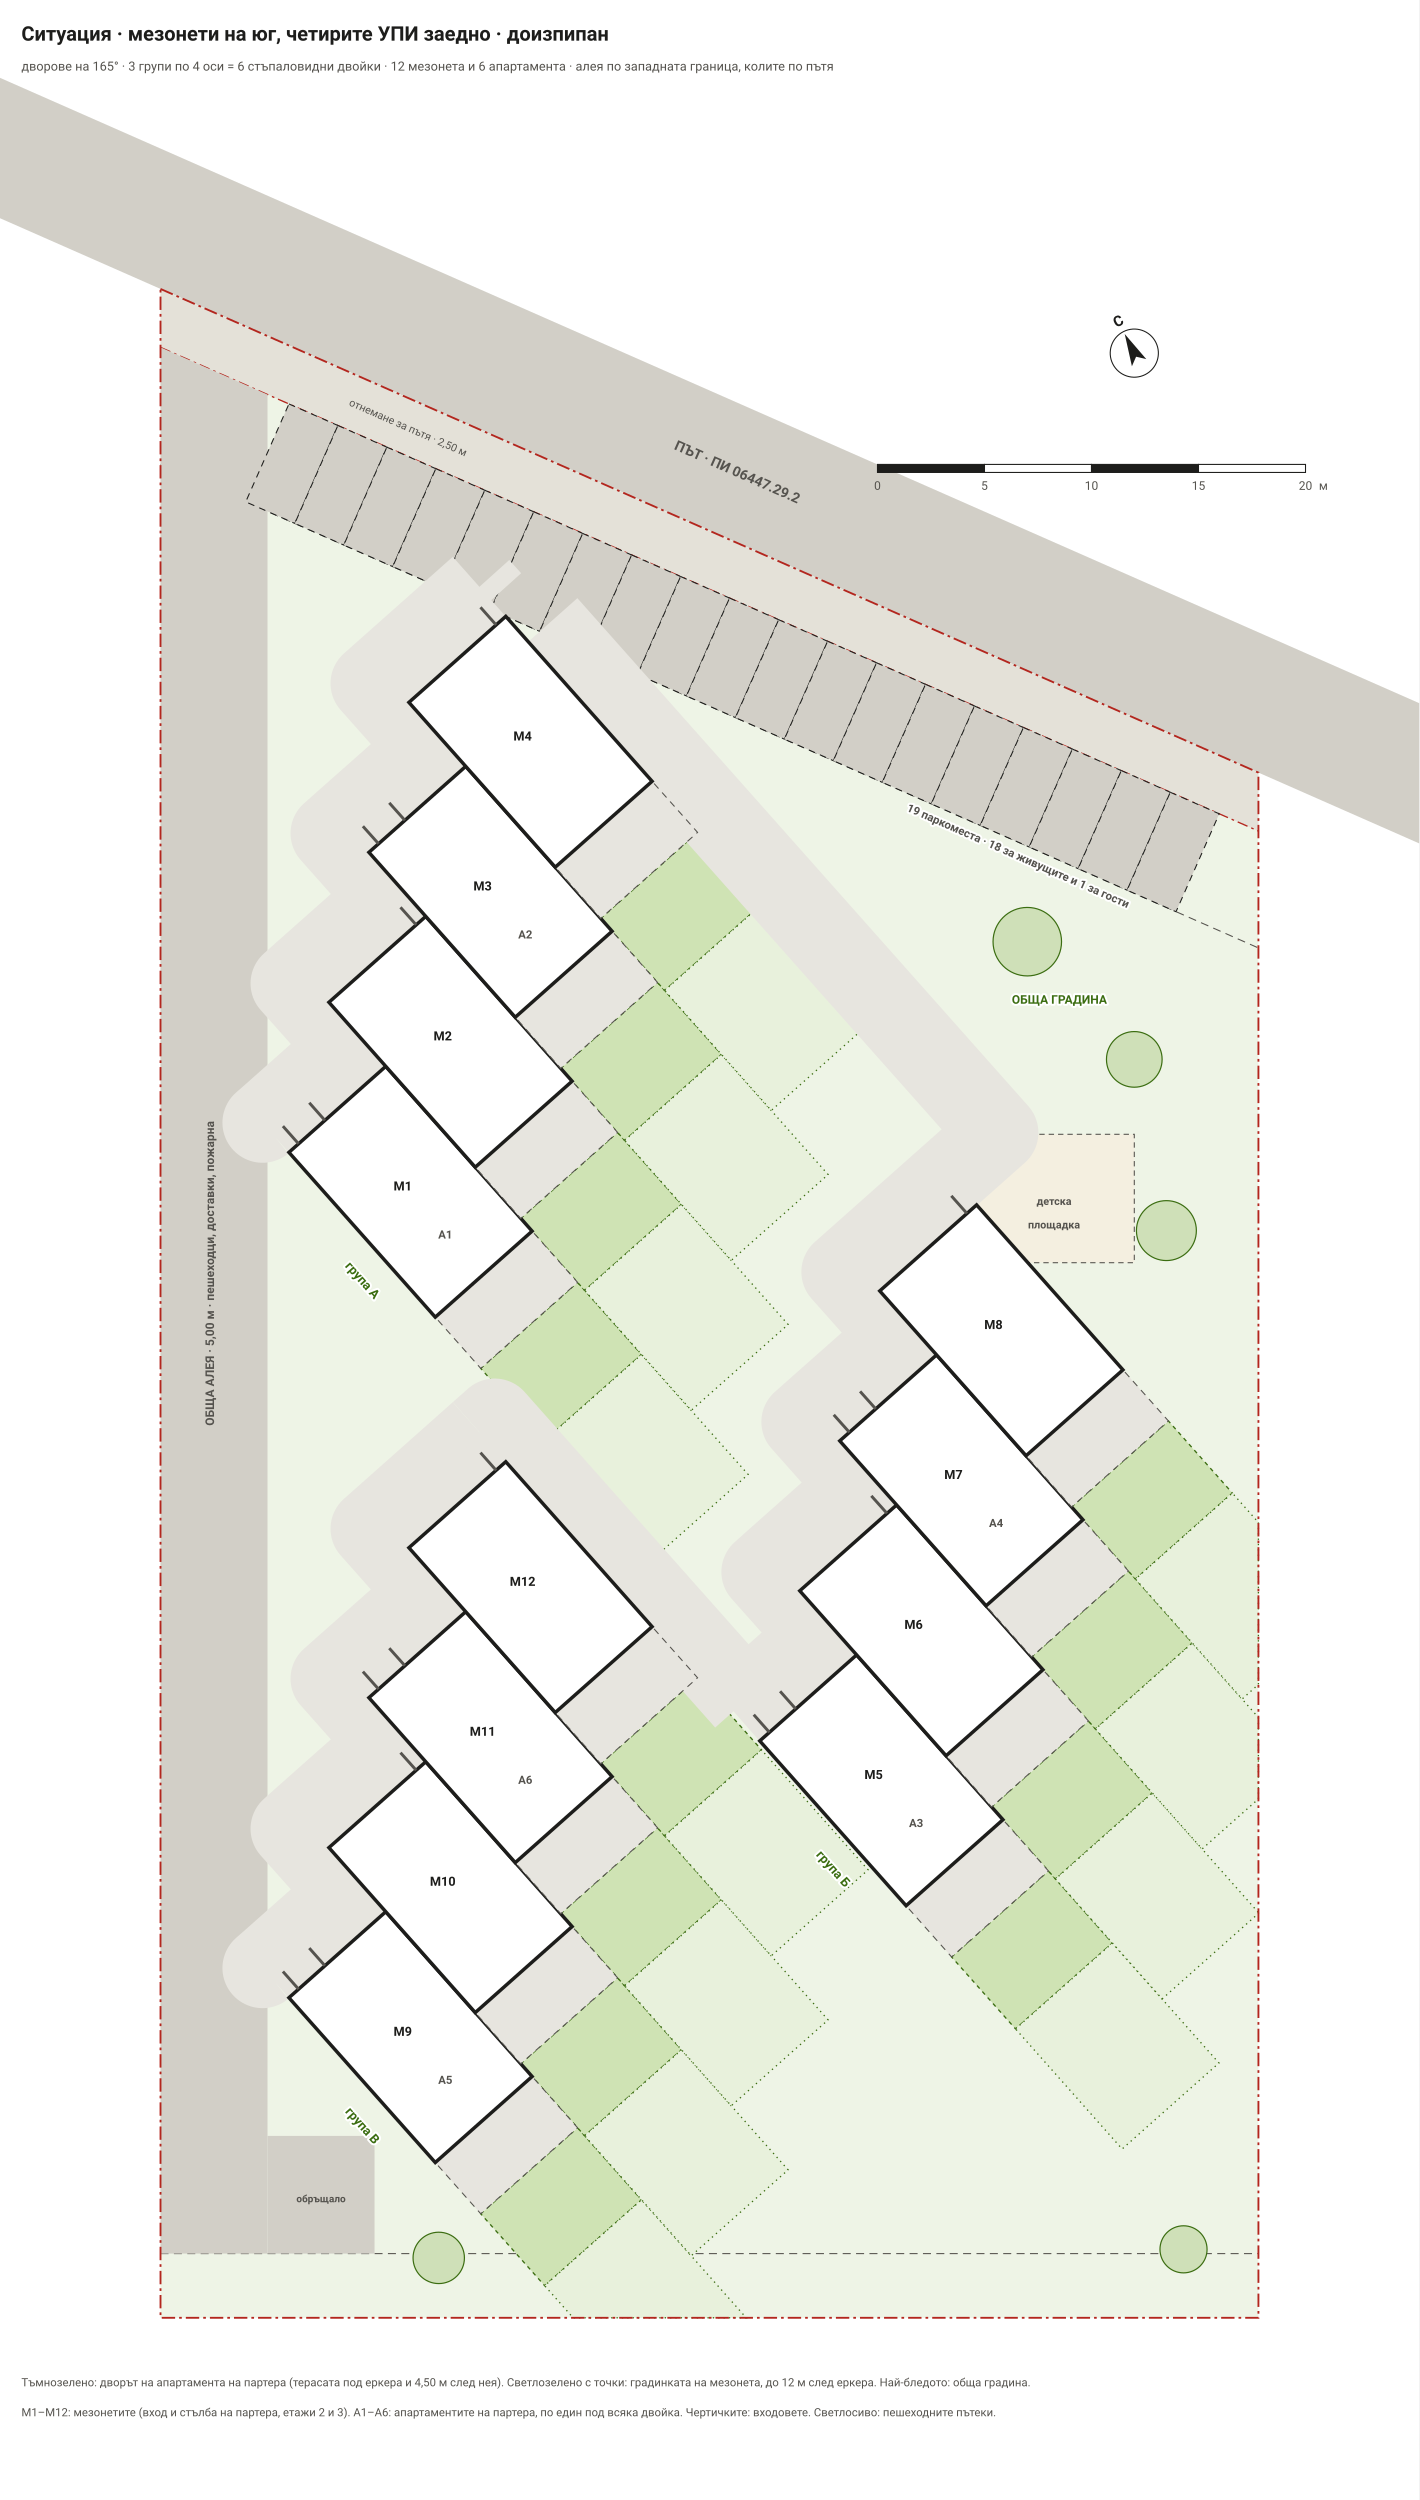
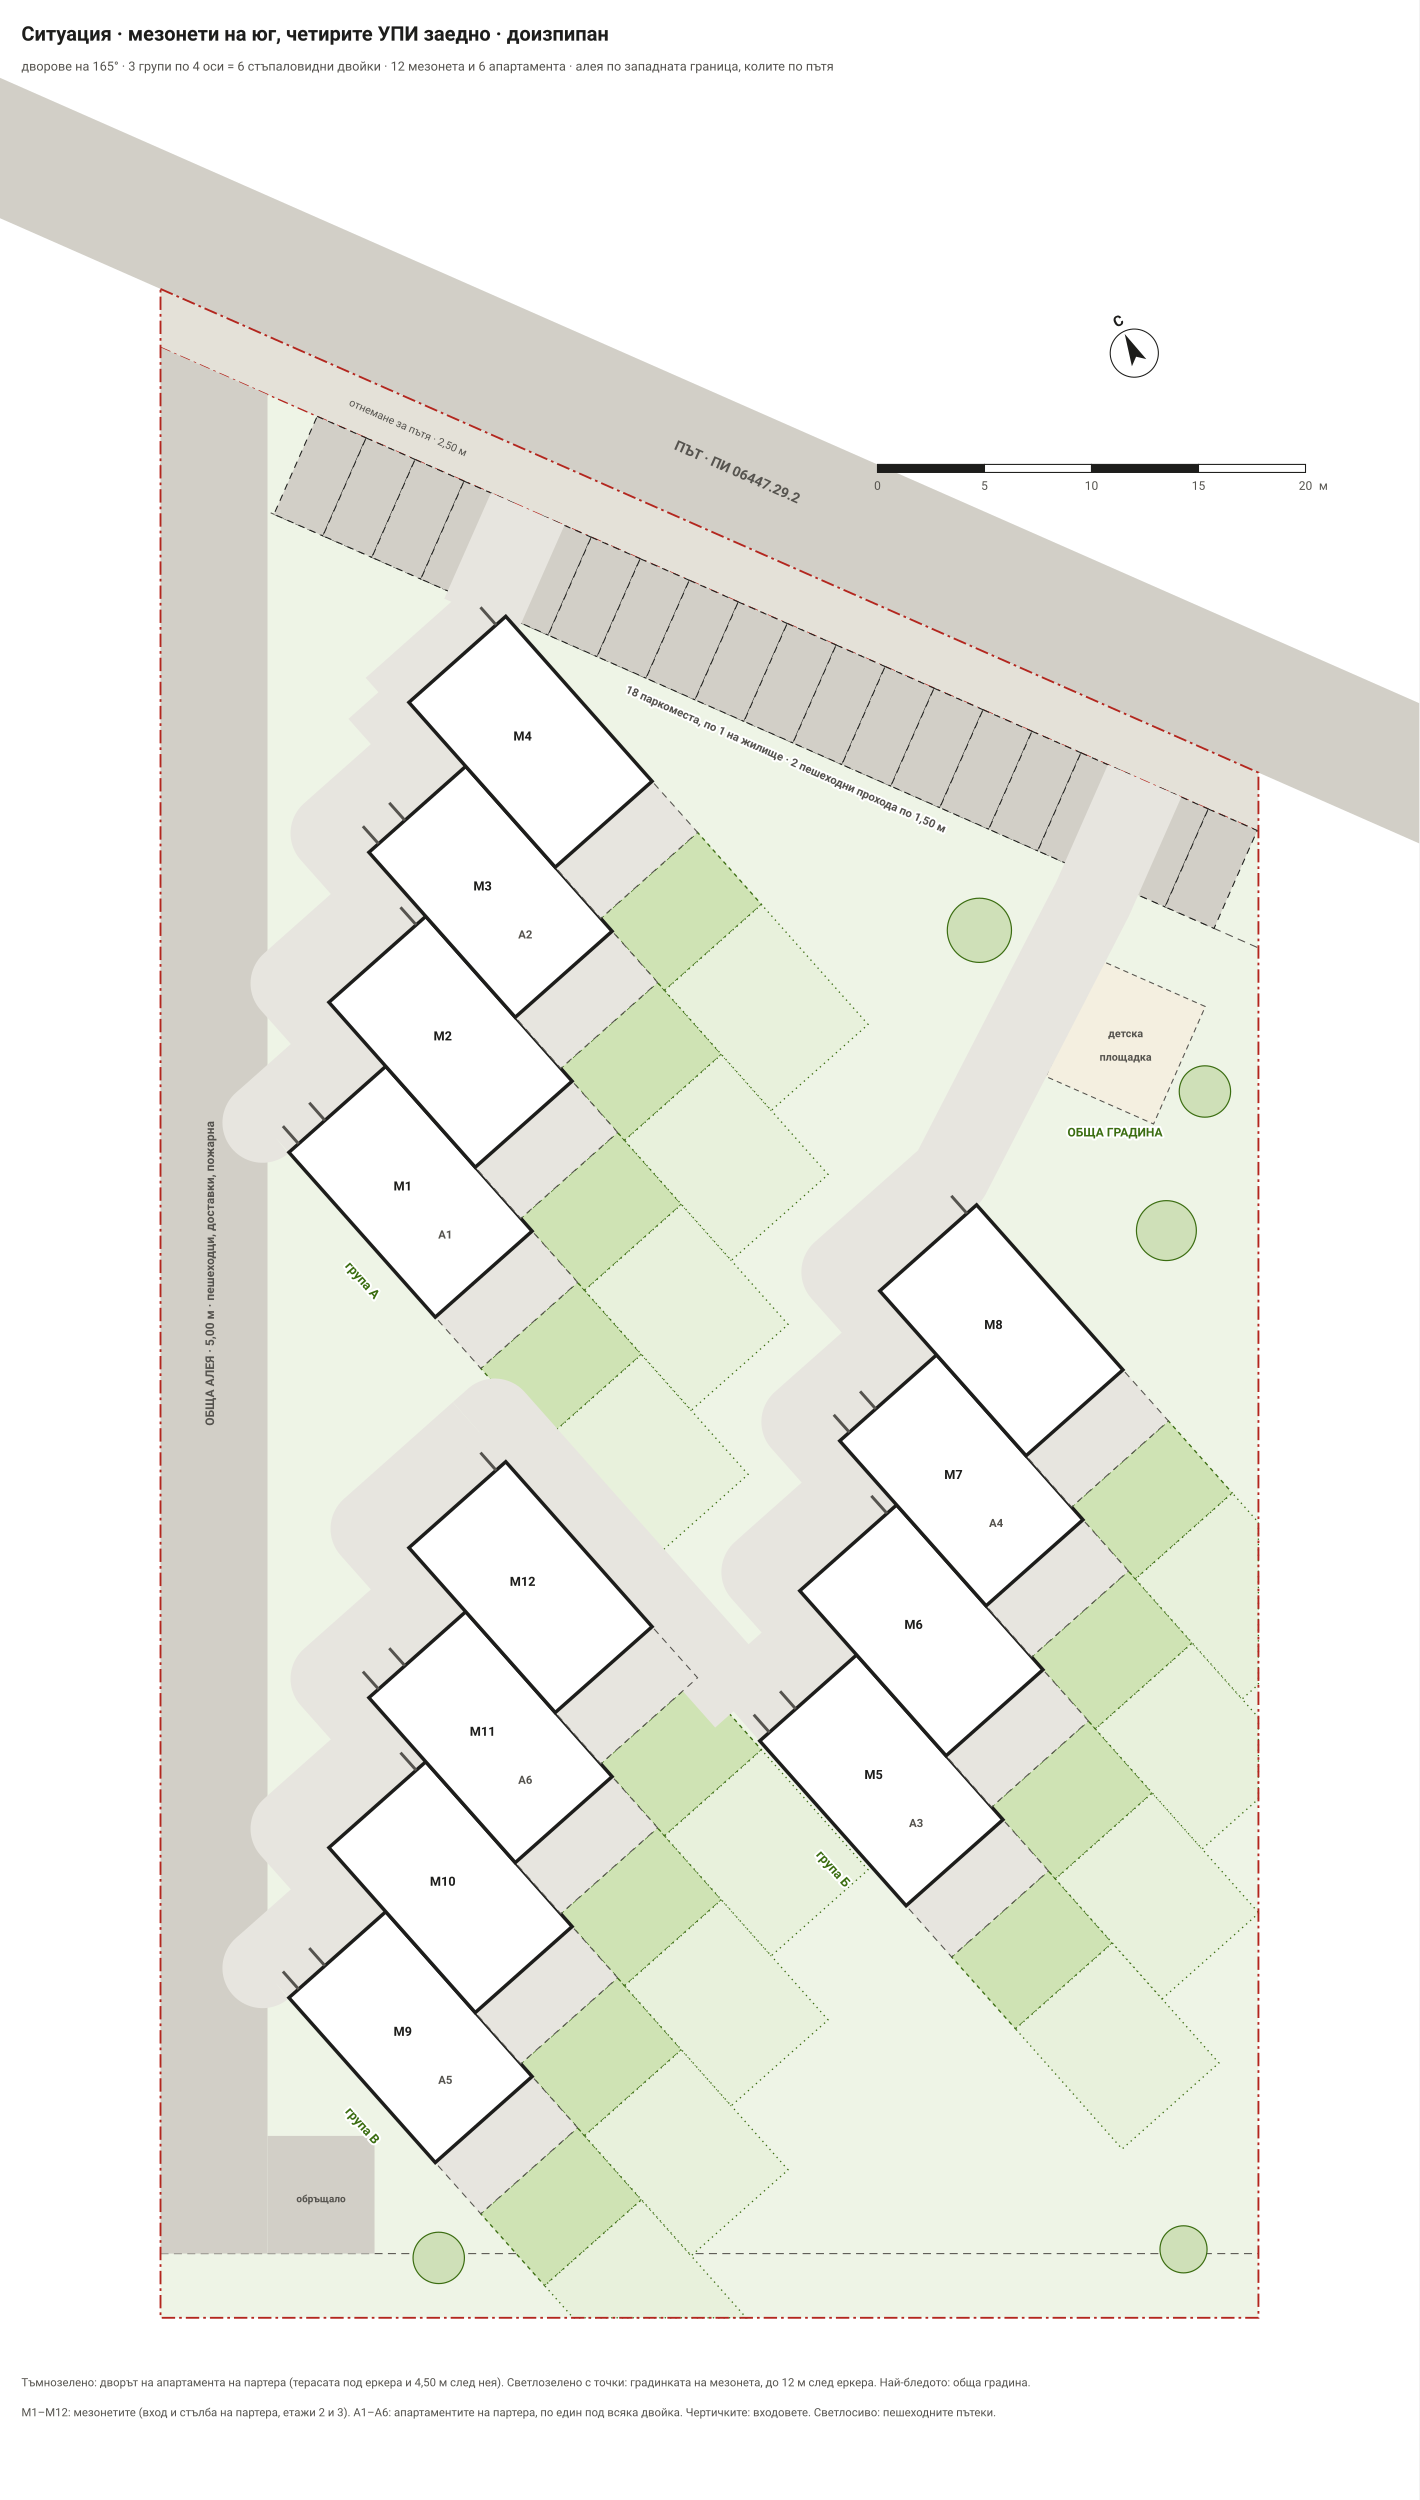
<svg xmlns="http://www.w3.org/2000/svg" viewBox="0 0 1061 1869" width="100%" font-family="-apple-system, 'Segoe UI', Roboto, Arial, sans-serif">
  <defs>
    <clipPath id="cl">
      <rect width="1061" height="1869" />
    </clipPath>
    <pattern id="no" width="6" height="6" patternUnits="userSpaceOnUse" patternTransform="rotate(45)">
      <line x1="0" y1="0" x2="0" y2="6" stroke="#b3261e" stroke-width="1.2" />
    </pattern>
  </defs>
  <rect width="100%" height="100%" fill="#fff" />
  <g clip-path="url(#cl)">
    <polygon points="-55.7,138.6 1116.5,655.0 1155.2,567.2 -17.0,50.7" fill="#d2cfc7" stroke="none" stroke-width="1" />
    <text x="549.8" y="356.1" font-size="10.5" font-weight="600" fill="#55534e" text-anchor="middle" transform="rotate(23.8 549.8 356.1)">ПЪТ · ПИ 06447.29.2</text>
    <polygon points="120.0,216.0 940.8,577.6 940.8,1732.8 120.0,1732.8" fill="#eef4e6" stroke="none" stroke-width="1" />
    <polygon points="120.0,216.0 940.8,577.6 940.8,621.3 120.0,259.7" fill="#e4e1d8" stroke="none" stroke-width="1" />
    <line x1="120.0" y1="259.7" x2="940.8" y2="621.3" stroke="#b3261e" stroke-width="1" stroke-dasharray="8 3 2 3" />
    <text x="304.0" y="322.1" font-size="8" font-weight="400" fill="#55534e" text-anchor="middle" transform="rotate(23.8 304.0 322.1)">отнемане за пътя · 2,50 м</text>
    <line x1="120.0" y1="347.1" x2="940.8" y2="708.7" stroke="#55534e" stroke-width="0.8" stroke-dasharray="6 4" />
    <line x1="120.0" y1="1684.8" x2="940.8" y2="1684.8" stroke="#55534e" stroke-width="0.8" stroke-dasharray="6 4" />
    <text x="16.0" y="30.4" font-size="15" font-weight="700" fill="#1d1d1b" text-anchor="start">Ситуация · мезонети на юг, четирите УПИ заедно · доизпипан</text>
    <text x="16.0" y="52.8" font-size="9.5" font-weight="400" fill="#55534e" text-anchor="start">дворове на 165° · 3 групи по 4 оси = 6 стъпаловидни двойки · 12 мезонета и 6 апартамента · алея по западната граница, колите по пътя</text>
    <g transform="translate(848.0,264.0) rotate(-26.6)">
      <circle r="18" fill="#fff" stroke="#1d1d1b" stroke-width="0.8" />
      <path d="M0 -16 L6 8 L0 3 L-6 8 Z" fill="#1d1d1b" />
      <text x="0" y="-23" font-size="11" font-weight="600" text-anchor="middle" fill="#1d1d1b">С</text>
    </g>
    <rect x="656.0" y="347.2" width="80" height="6" fill="#1d1d1b" stroke="#1d1d1b" stroke-width="0.8" />
    <rect x="736.0" y="347.2" width="80" height="6" fill="#fff" stroke="#1d1d1b" stroke-width="0.8" />
    <rect x="816.0" y="347.2" width="80" height="6" fill="#1d1d1b" stroke="#1d1d1b" stroke-width="0.8" />
    <rect x="896.0" y="347.2" width="80" height="6" fill="#fff" stroke="#1d1d1b" stroke-width="0.8" />
    <text x="656.0" y="366.2" font-size="9" text-anchor="middle" fill="#55534e">0</text>
    <text x="736.0" y="366.2" font-size="9" text-anchor="middle" fill="#55534e">5</text>
    <text x="816.0" y="366.2" font-size="9" text-anchor="middle" fill="#55534e">10</text>
    <text x="896.0" y="366.2" font-size="9" text-anchor="middle" fill="#55534e">15</text>
    <text x="976.0" y="366.2" font-size="9" text-anchor="middle" fill="#55534e">20</text>
    <text x="986.0" y="366.2" font-size="9" fill="#55534e">м</text>
-     <circle cx="768.0" cy="704.0" r="25.6" fill="#cfe0b8" stroke="#3B6D11" stroke-width="0.9" />
-     <circle cx="848.0" cy="792.0" r="20.8" fill="#cfe0b8" stroke="#3B6D11" stroke-width="0.9" />
-     <circle cx="704.0" cy="800.0" r="19.2" fill="#cfe0b8" stroke="#3B6D11" stroke-width="0.9" />
+     <circle cx="732.2" cy="695.5" r="24.0" fill="#cfe0b8" stroke="#3B6D11" stroke-width="0.9" />
+     <circle cx="900.8" cy="816.0" r="19.2" fill="#cfe0b8" stroke="#3B6D11" stroke-width="0.9" />
    <circle cx="872.0" cy="920.0" r="22.4" fill="#cfe0b8" stroke="#3B6D11" stroke-width="0.9" />
    <circle cx="328.0" cy="1688.0" r="19.2" fill="#cfe0b8" stroke="#3B6D11" stroke-width="0.9" />
    <circle cx="884.8" cy="1681.6" r="17.6" fill="#cfe0b8" stroke="#3B6D11" stroke-width="0.9" />
-     <polygon points="728.0,848.0 848.0,848.0 848.0,944.0 728.0,944.0" fill="#f4efe0" stroke="#55534e" stroke-width="0.8" stroke-dasharray="4 3" />
-     <text x="788.0" y="900.8" font-size="8" font-weight="600" fill="#55534e" text-anchor="middle">детска</text>
-     <text x="788.0" y="918.4" font-size="8" font-weight="600" fill="#55534e" text-anchor="middle">площадка</text>
-     <text x="792.0" y="750.4" font-size="9" font-weight="700" fill="#3B6D11" text-anchor="middle" paint-order="stroke" stroke="#fff" stroke-width="3" stroke-linejoin="round">ОБЩА ГРАДИНА</text>
+     <polygon points="820.6,717.0 901.1,752.5 862.4,840.3 781.9,804.8" fill="#f4efe0" stroke="#55534e" stroke-width="0.8" stroke-dasharray="4 3" />
+     <text x="841.5" y="775.4" font-size="8" font-weight="600" fill="#55534e" text-anchor="middle">детска</text>
+     <text x="841.5" y="793.0" font-size="8" font-weight="600" fill="#55534e" text-anchor="middle">площадка</text>
+     <text x="833.6" y="849.6" font-size="9" font-weight="700" fill="#3B6D11" text-anchor="middle" paint-order="stroke" stroke="#fff" stroke-width="3" stroke-linejoin="round">ОБЩА ГРАДИНА</text>
    <polygon points="120.0,259.7 200.0,295.0 200.0,1684.8 120.0,1684.8" fill="#d2cfc7" stroke="none" stroke-width="1" />
    <polygon points="200.0,1596.8 280.0,1596.8 280.0,1684.8 200.0,1684.8" fill="#d2cfc7" stroke="none" stroke-width="1" />
    <text x="160.0" y="952.0" font-size="9" font-weight="600" fill="#55534e" text-anchor="middle" transform="rotate(-90 160.0 952.0)">ОБЩА АЛЕЯ · 5,00 м · пешеходци, доставки, пожарна</text>
    <text x="240.0" y="1646.4" font-size="7.5" font-weight="600" fill="#55534e" text-anchor="middle">обръщало</text>
-     <polygon points="216.0,302.0 252.6,318.1 220.4,391.3 183.7,375.2" fill="#d2cfc7" stroke="#1d1d1b" stroke-width="0.8" stroke-dasharray="5 4" />
-     <polygon points="252.6,318.1 289.2,334.3 257.0,407.5 220.4,391.3" fill="#d2cfc7" stroke="#1d1d1b" stroke-width="0.8" stroke-dasharray="5 4" />
-     <polygon points="289.2,334.3 325.8,350.4 293.6,423.6 257.0,407.5" fill="#d2cfc7" stroke="#1d1d1b" stroke-width="0.8" stroke-dasharray="5 4" />
-     <polygon points="325.8,350.4 362.4,366.5 330.2,439.7 293.6,423.6" fill="#d2cfc7" stroke="#1d1d1b" stroke-width="0.8" stroke-dasharray="5 4" />
-     <polygon points="362.4,366.5 399.0,382.6 366.8,455.8 330.2,439.7" fill="#d2cfc7" stroke="#1d1d1b" stroke-width="0.8" stroke-dasharray="5 4" />
-     <polygon points="399.0,382.6 435.6,398.8 403.4,472.0 366.8,455.8" fill="#d2cfc7" stroke="#1d1d1b" stroke-width="0.8" stroke-dasharray="5 4" />
-     <polygon points="435.6,398.8 472.2,414.9 440.0,488.1 403.4,472.0" fill="#d2cfc7" stroke="#1d1d1b" stroke-width="0.8" stroke-dasharray="5 4" />
-     <polygon points="472.2,414.9 508.8,431.0 476.6,504.2 440.0,488.1" fill="#d2cfc7" stroke="#1d1d1b" stroke-width="0.8" stroke-dasharray="5 4" />
-     <polygon points="508.8,431.0 545.4,447.1 513.2,520.3 476.6,504.2" fill="#d2cfc7" stroke="#1d1d1b" stroke-width="0.8" stroke-dasharray="5 4" />
-     <polygon points="545.4,447.1 582.1,463.3 549.8,536.5 513.2,520.3" fill="#d2cfc7" stroke="#1d1d1b" stroke-width="0.8" stroke-dasharray="5 4" />
-     <polygon points="582.1,463.3 618.7,479.4 586.4,552.6 549.8,536.5" fill="#d2cfc7" stroke="#1d1d1b" stroke-width="0.8" stroke-dasharray="5 4" />
-     <polygon points="618.7,479.4 655.3,495.5 623.0,568.7 586.4,552.6" fill="#d2cfc7" stroke="#1d1d1b" stroke-width="0.8" stroke-dasharray="5 4" />
-     <polygon points="655.3,495.5 691.9,511.6 659.6,584.9 623.0,568.7" fill="#d2cfc7" stroke="#1d1d1b" stroke-width="0.8" stroke-dasharray="5 4" />
-     <polygon points="691.9,511.6 728.5,527.8 696.2,601.0 659.6,584.9" fill="#d2cfc7" stroke="#1d1d1b" stroke-width="0.8" stroke-dasharray="5 4" />
-     <polygon points="728.5,527.8 765.1,543.9 732.8,617.1 696.2,601.0" fill="#d2cfc7" stroke="#1d1d1b" stroke-width="0.8" stroke-dasharray="5 4" />
-     <polygon points="765.1,543.9 801.7,560.0 769.4,633.2 732.8,617.1" fill="#d2cfc7" stroke="#1d1d1b" stroke-width="0.8" stroke-dasharray="5 4" />
-     <polygon points="801.7,560.0 838.3,576.1 806.0,649.4 769.4,633.2" fill="#d2cfc7" stroke="#1d1d1b" stroke-width="0.8" stroke-dasharray="5 4" />
-     <polygon points="838.3,576.1 874.9,592.3 842.6,665.5 806.0,649.4" fill="#d2cfc7" stroke="#1d1d1b" stroke-width="0.8" stroke-dasharray="5 4" />
-     <polygon points="874.9,592.3 911.5,608.4 879.2,681.6 842.6,665.5" fill="#d2cfc7" stroke="#1d1d1b" stroke-width="0.8" stroke-dasharray="5 4" />
-     <text x="760.0" y="642.5" font-size="8.5" font-weight="600" fill="#55534e" text-anchor="middle" transform="rotate(23.8 760.0 642.5)" paint-order="stroke" stroke="#fff" stroke-width="3" stroke-linejoin="round">19 паркоместа · 18 за живущите и 1 за гости</text>
+     <polygon points="237.1,311.3 273.7,327.4 241.4,400.6 204.8,384.5" fill="#d2cfc7" stroke="#1d1d1b" stroke-width="0.8" stroke-dasharray="5 4" />
+     <polygon points="273.7,327.4 310.3,343.5 278.0,416.7 241.4,400.6" fill="#d2cfc7" stroke="#1d1d1b" stroke-width="0.8" stroke-dasharray="5 4" />
+     <polygon points="310.3,343.5 346.9,359.7 314.6,432.9 278.0,416.7" fill="#d2cfc7" stroke="#1d1d1b" stroke-width="0.8" stroke-dasharray="5 4" />
+     <polygon points="346.9,359.7 383.5,375.8 351.2,449.0 314.6,432.9" fill="#d2cfc7" stroke="#1d1d1b" stroke-width="0.8" stroke-dasharray="5 4" />
+     <polygon points="405.4,385.5 442.0,401.6 409.8,474.8 373.2,458.7" fill="#d2cfc7" stroke="#1d1d1b" stroke-width="0.8" stroke-dasharray="5 4" />
+     <polygon points="442.0,401.6 478.6,417.7 446.4,490.9 409.8,474.8" fill="#d2cfc7" stroke="#1d1d1b" stroke-width="0.8" stroke-dasharray="5 4" />
+     <polygon points="478.6,417.7 515.3,433.8 483.0,507.0 446.4,490.9" fill="#d2cfc7" stroke="#1d1d1b" stroke-width="0.8" stroke-dasharray="5 4" />
+     <polygon points="515.3,433.8 551.9,450.0 519.6,523.2 483.0,507.0" fill="#d2cfc7" stroke="#1d1d1b" stroke-width="0.8" stroke-dasharray="5 4" />
+     <polygon points="551.9,450.0 588.5,466.1 556.2,539.3 519.6,523.2" fill="#d2cfc7" stroke="#1d1d1b" stroke-width="0.8" stroke-dasharray="5 4" />
+     <polygon points="588.5,466.1 625.1,482.2 592.8,555.4 556.2,539.3" fill="#d2cfc7" stroke="#1d1d1b" stroke-width="0.8" stroke-dasharray="5 4" />
+     <polygon points="625.1,482.2 661.7,498.3 629.4,571.6 592.8,555.4" fill="#d2cfc7" stroke="#1d1d1b" stroke-width="0.8" stroke-dasharray="5 4" />
+     <polygon points="661.7,498.3 698.3,514.5 666.0,587.7 629.4,571.6" fill="#d2cfc7" stroke="#1d1d1b" stroke-width="0.8" stroke-dasharray="5 4" />
+     <polygon points="698.3,514.5 734.9,530.6 702.6,603.8 666.0,587.7" fill="#d2cfc7" stroke="#1d1d1b" stroke-width="0.8" stroke-dasharray="5 4" />
+     <polygon points="734.9,530.6 771.5,546.7 739.2,619.9 702.6,603.8" fill="#d2cfc7" stroke="#1d1d1b" stroke-width="0.8" stroke-dasharray="5 4" />
+     <polygon points="771.5,546.7 808.1,562.8 775.8,636.1 739.2,619.9" fill="#d2cfc7" stroke="#1d1d1b" stroke-width="0.8" stroke-dasharray="5 4" />
+     <polygon points="808.1,562.8 844.7,579.0 812.4,652.2 775.8,636.1" fill="#d2cfc7" stroke="#1d1d1b" stroke-width="0.8" stroke-dasharray="5 4" />
+     <polygon points="866.7,588.6 903.3,604.8 871.0,678.0 834.4,661.9" fill="#d2cfc7" stroke="#1d1d1b" stroke-width="0.8" stroke-dasharray="5 4" />
+     <polygon points="903.3,604.8 939.9,620.9 907.6,694.1 871.0,678.0" fill="#d2cfc7" stroke="#1d1d1b" stroke-width="0.8" stroke-dasharray="5 4" />
+     <text x="586.4" y="570.1" font-size="8.5" font-weight="600" fill="#55534e" text-anchor="middle" transform="rotate(23.8 586.4 570.1)" paint-order="stroke" stroke="#fff" stroke-width="3" stroke-linejoin="round">18 паркоместа, по 1 на жилище · 2 пешеходни прохода по 1,50 м</text>
    <polygon points="359.4,1023.0 431.8,958.7 479.6,1012.6 407.2,1076.8" fill="#cfe3b4" stroke="#3B6D11" stroke-width="1.0" stroke-dasharray="3 3" />
    <polygon points="407.2,1076.8 479.6,1012.6 559.3,1102.3 486.9,1166.6" fill="#e8f1dc" stroke="#3B6D11" stroke-width="1.0" stroke-dasharray="1 3" />
    <polygon points="389.3,910.9 461.7,846.6 509.5,900.4 437.1,964.7" fill="#cfe3b4" stroke="#3B6D11" stroke-width="1.0" stroke-dasharray="3 3" />
    <polygon points="437.1,964.7 509.5,900.4 589.2,990.2 516.8,1054.4" fill="#e8f1dc" stroke="#3B6D11" stroke-width="1.0" stroke-dasharray="1 3" />
    <polygon points="419.2,798.7 491.6,734.5 539.4,788.3 467.0,852.6" fill="#cfe3b4" stroke="#3B6D11" stroke-width="1.0" stroke-dasharray="3 3" />
    <polygon points="467.0,852.6 539.4,788.3 619.1,878.1 546.7,942.3" fill="#e8f1dc" stroke="#3B6D11" stroke-width="1.0" stroke-dasharray="1 3" />
    <polygon points="449.1,686.6 521.5,622.3 569.3,676.2 496.9,740.5" fill="#cfe3b4" stroke="#3B6D11" stroke-width="1.0" stroke-dasharray="3 3" />
    <polygon points="496.9,740.5 569.3,676.2 649.0,765.9 576.6,830.2" fill="#e8f1dc" stroke="#3B6D11" stroke-width="1.0" stroke-dasharray="1 3" />
    <polygon points="711.4,1463.0 783.8,1398.7 831.6,1452.6 759.2,1516.8" fill="#cfe3b4" stroke="#3B6D11" stroke-width="1.0" stroke-dasharray="3 3" />
    <polygon points="759.2,1516.8 831.6,1452.6 911.3,1542.3 838.9,1606.6" fill="#e8f1dc" stroke="#3B6D11" stroke-width="1.0" stroke-dasharray="1 3" />
    <polygon points="741.3,1350.9 813.7,1286.6 861.5,1340.4 789.1,1404.7" fill="#cfe3b4" stroke="#3B6D11" stroke-width="1.0" stroke-dasharray="3 3" />
    <polygon points="940.8,1429.8 940.8,1430.5 868.8,1494.4 789.1,1404.7 861.5,1340.4" fill="#e8f1dc" stroke="#3B6D11" stroke-width="1.0" stroke-dasharray="1 3" />
    <polygon points="771.2,1238.7 843.6,1174.5 891.4,1228.3 819.0,1292.6" fill="#cfe3b4" stroke="#3B6D11" stroke-width="1.0" stroke-dasharray="3 3" />
    <polygon points="940.8,1284.0 940.8,1344.9 898.7,1382.3 819.0,1292.6 891.4,1228.3" fill="#e8f1dc" stroke="#3B6D11" stroke-width="1.0" stroke-dasharray="1 3" />
    <polygon points="801.1,1126.6 873.5,1062.3 921.3,1116.2 848.9,1180.5" fill="#cfe3b4" stroke="#3B6D11" stroke-width="1.0" stroke-dasharray="3 3" />
    <polygon points="940.8,1138.2 940.8,1259.3 928.6,1270.2 848.9,1180.5 921.3,1116.2" fill="#e8f1dc" stroke="#3B6D11" stroke-width="1.0" stroke-dasharray="1 3" />
    <polygon points="359.4,1655.0 431.8,1590.7 479.6,1644.6 407.2,1708.8" fill="#cfe3b4" stroke="#3B6D11" stroke-width="1.0" stroke-dasharray="3 3" />
    <polygon points="557.9,1732.8 428.5,1732.8 407.2,1708.8 479.6,1644.6" fill="#e8f1dc" stroke="#3B6D11" stroke-width="1.0" stroke-dasharray="1 3" />
    <polygon points="389.3,1542.9 461.7,1478.6 509.5,1532.4 437.1,1596.7" fill="#cfe3b4" stroke="#3B6D11" stroke-width="1.0" stroke-dasharray="3 3" />
    <polygon points="437.1,1596.7 509.5,1532.4 589.2,1622.2 516.8,1686.4" fill="#e8f1dc" stroke="#3B6D11" stroke-width="1.0" stroke-dasharray="1 3" />
    <polygon points="419.2,1430.7 491.6,1366.5 539.4,1420.3 467.0,1484.6" fill="#cfe3b4" stroke="#3B6D11" stroke-width="1.0" stroke-dasharray="3 3" />
    <polygon points="467.0,1484.6 539.4,1420.3 619.1,1510.1 546.7,1574.3" fill="#e8f1dc" stroke="#3B6D11" stroke-width="1.0" stroke-dasharray="1 3" />
    <polygon points="449.1,1318.6 521.5,1254.3 569.3,1308.2 496.9,1372.5" fill="#cfe3b4" stroke="#3B6D11" stroke-width="1.0" stroke-dasharray="3 3" />
    <polygon points="496.9,1372.5 569.3,1308.2 649.0,1397.9 576.6,1462.2" fill="#e8f1dc" stroke="#3B6D11" stroke-width="1.0" stroke-dasharray="1 3" />
-     <polyline points="196.8,838.9 196.3,839.3 203.5,833.0 223.3,815.4 259.8,783.0 217.3,735.2 226.2,727.2 289.7,670.9 247.2,623.0 256.1,615.1 263.3,608.7 283.1,591.2 319.6,558.8 277.1,510.9 286.0,503.0 351.2,445.1 358.4,438.7" fill="none" stroke="#e7e5df" stroke-width="60.0" stroke-linejoin="round" stroke-linecap="butt" />
+     <polyline points="196.8,838.9 196.3,839.3 203.5,833.0 223.3,815.4 259.8,783.0 217.3,735.2 226.2,727.2 289.7,670.9 247.2,623.0 256.1,615.1 263.3,608.7 283.1,591.2 319.6,558.8 282.9,517.5" fill="none" stroke="#e7e5df" stroke-width="60.0" stroke-linejoin="round" stroke-linecap="butt" />
    <polyline points="196.8,1470.9 196.3,1471.3 203.5,1465.0 223.3,1447.4 259.8,1415.0 217.3,1367.2 226.2,1359.2 289.7,1302.9 247.2,1255.0 256.1,1247.1 263.3,1240.7 283.1,1223.2 319.6,1190.8 277.1,1142.9 286.0,1135.0 351.2,1077.1 358.4,1070.7" fill="none" stroke="#e7e5df" stroke-width="60.0" stroke-linejoin="round" stroke-linecap="butt" />
-     <polyline points="358.4,438.7 367.3,448.6" fill="none" stroke="#e7e5df" stroke-width="60.0" stroke-linejoin="round" stroke-linecap="butt" />
-     <polyline points="548.3,1279.3 555.5,1273.0 557.1,1271.6 575.3,1255.4 611.8,1223.0 569.3,1175.2 578.2,1167.2 641.7,1110.9 599.2,1063.0 608.1,1055.1 615.3,1048.7 635.1,1031.2 671.6,998.8 629.1,950.9 638.0,943.0 703.2,885.1 710.4,878.7 746.3,846.8 409.2,467.1" fill="none" stroke="#e7e5df" stroke-width="60.0" stroke-linejoin="round" stroke-linecap="butt" />
+     <polyline points="289.3,524.7 298.3,516.7 363.5,458.8" fill="none" stroke="#e7e5df" stroke-width="48.0" stroke-linejoin="round" stroke-linecap="butt" />
+     <polyline points="359.6,459.7 394.5,380.6" fill="none" stroke="#e7e5df" stroke-width="60.0" stroke-linejoin="round" stroke-linecap="butt" />
+     <polyline points="548.3,1279.3 555.5,1273.0 557.1,1271.6 575.3,1255.4 611.8,1223.0 569.3,1175.2 578.2,1167.2 641.7,1110.9 599.2,1063.0 608.1,1055.1 615.3,1048.7 635.1,1031.2 671.6,998.8 629.1,950.9 638.0,943.0 703.2,885.1 710.4,878.7 817.0,671.7 855.7,583.8" fill="none" stroke="#e7e5df" stroke-width="60.0" stroke-linejoin="round" stroke-linecap="butt" />
    <polyline points="358.4,1070.7 369.8,1060.6 557.1,1271.6" fill="none" stroke="#e7e5df" stroke-width="60.0" stroke-linejoin="round" stroke-linecap="butt" />
    <polygon points="325.4,984.7 397.8,920.4 431.8,958.7 359.4,1023.0" fill="#e7e5df" stroke="#55534e" stroke-width="0.8" stroke-dasharray="5 4" />
    <polygon points="216.0,861.5 288.4,797.2 397.8,920.4 325.4,984.7" fill="#fff" stroke="#1d1d1b" stroke-width="2.6" />
    <line x1="223.2" y1="855.1" x2="211.5" y2="841.9" stroke="#55534e" stroke-width="2.2" />
    <line x1="242.9" y1="837.6" x2="231.2" y2="824.4" stroke="#55534e" stroke-width="2.2" />
    <text x="301.1" y="890.0" font-size="9.5" font-weight="700" fill="#1d1d1b" text-anchor="middle">М1</text>
    <polygon points="355.3,872.6 427.7,808.3 461.7,846.6 389.3,910.9" fill="#e7e5df" stroke="#55534e" stroke-width="0.8" stroke-dasharray="5 4" />
    <polygon points="245.9,749.3 318.3,685.1 427.7,808.3 355.3,872.6" fill="#fff" stroke="#1d1d1b" stroke-width="2.6" />
    <line x1="311.1" y1="691.4" x2="299.4" y2="678.3" stroke="#55534e" stroke-width="2.2" />
    <text x="331.0" y="777.8" font-size="9.5" font-weight="700" fill="#1d1d1b" text-anchor="middle">М2</text>
    <polygon points="385.2,760.5 457.6,696.2 491.6,734.5 419.2,798.7" fill="#e7e5df" stroke="#55534e" stroke-width="0.8" stroke-dasharray="5 4" />
    <polygon points="275.8,637.2 348.2,572.9 457.6,696.2 385.2,760.5" fill="#fff" stroke="#1d1d1b" stroke-width="2.6" />
    <line x1="283.0" y1="630.8" x2="271.3" y2="617.7" stroke="#55534e" stroke-width="2.2" />
    <line x1="302.7" y1="613.3" x2="291.0" y2="600.2" stroke="#55534e" stroke-width="2.2" />
    <text x="360.8" y="665.7" font-size="9.5" font-weight="700" fill="#1d1d1b" text-anchor="middle">М3</text>
    <polygon points="415.1,648.3 487.5,584.1 521.5,622.3 449.1,686.6" fill="#e7e5df" stroke="#55534e" stroke-width="0.8" stroke-dasharray="5 4" />
    <polygon points="305.7,525.1 378.1,460.8 487.5,584.1 415.1,648.3" fill="#fff" stroke="#1d1d1b" stroke-width="2.6" />
    <line x1="370.9" y1="467.2" x2="359.2" y2="454.0" stroke="#55534e" stroke-width="2.2" />
    <text x="390.7" y="553.6" font-size="9.5" font-weight="700" fill="#1d1d1b" text-anchor="middle">М4</text>
    <polygon points="677.4,1424.7 749.8,1360.4 783.8,1398.7 711.4,1463.0" fill="#e7e5df" stroke="#55534e" stroke-width="0.8" stroke-dasharray="5 4" />
    <polygon points="568.0,1301.5 640.4,1237.2 749.8,1360.4 677.4,1424.7" fill="#fff" stroke="#1d1d1b" stroke-width="2.6" />
    <line x1="575.2" y1="1295.1" x2="563.5" y2="1281.9" stroke="#55534e" stroke-width="2.2" />
    <line x1="594.9" y1="1277.6" x2="583.2" y2="1264.4" stroke="#55534e" stroke-width="2.2" />
    <text x="653.1" y="1330.0" font-size="9.5" font-weight="700" fill="#1d1d1b" text-anchor="middle">М5</text>
    <polygon points="707.3,1312.6 779.7,1248.3 813.7,1286.6 741.3,1350.9" fill="#e7e5df" stroke="#55534e" stroke-width="0.8" stroke-dasharray="5 4" />
    <polygon points="597.9,1189.3 670.3,1125.1 779.7,1248.3 707.3,1312.6" fill="#fff" stroke="#1d1d1b" stroke-width="2.6" />
    <line x1="663.1" y1="1131.4" x2="651.4" y2="1118.3" stroke="#55534e" stroke-width="2.2" />
    <text x="683.0" y="1217.8" font-size="9.5" font-weight="700" fill="#1d1d1b" text-anchor="middle">М6</text>
    <polygon points="737.2,1200.5 809.6,1136.2 843.6,1174.5 771.2,1238.7" fill="#e7e5df" stroke="#55534e" stroke-width="0.8" stroke-dasharray="5 4" />
    <polygon points="627.8,1077.2 700.2,1012.9 809.6,1136.2 737.2,1200.5" fill="#fff" stroke="#1d1d1b" stroke-width="2.6" />
    <line x1="635.0" y1="1070.8" x2="623.3" y2="1057.7" stroke="#55534e" stroke-width="2.2" />
    <line x1="654.7" y1="1053.3" x2="643.0" y2="1040.2" stroke="#55534e" stroke-width="2.2" />
    <text x="712.8" y="1105.7" font-size="9.5" font-weight="700" fill="#1d1d1b" text-anchor="middle">М7</text>
    <polygon points="767.1,1088.3 839.5,1024.1 873.5,1062.3 801.1,1126.6" fill="#e7e5df" stroke="#55534e" stroke-width="0.8" stroke-dasharray="5 4" />
    <polygon points="657.7,965.1 730.1,900.8 839.5,1024.1 767.1,1088.3" fill="#fff" stroke="#1d1d1b" stroke-width="2.6" />
    <line x1="722.9" y1="907.2" x2="711.2" y2="894.0" stroke="#55534e" stroke-width="2.2" />
    <text x="742.7" y="993.6" font-size="9.5" font-weight="700" fill="#1d1d1b" text-anchor="middle">М8</text>
    <polygon points="325.4,1616.7 397.8,1552.4 431.8,1590.7 359.4,1655.0" fill="#e7e5df" stroke="#55534e" stroke-width="0.8" stroke-dasharray="5 4" />
    <polygon points="216.0,1493.5 288.4,1429.2 397.8,1552.4 325.4,1616.7" fill="#fff" stroke="#1d1d1b" stroke-width="2.6" />
    <line x1="223.2" y1="1487.1" x2="211.5" y2="1473.9" stroke="#55534e" stroke-width="2.2" />
    <line x1="242.9" y1="1469.6" x2="231.2" y2="1456.4" stroke="#55534e" stroke-width="2.2" />
    <text x="301.1" y="1522.0" font-size="9.5" font-weight="700" fill="#1d1d1b" text-anchor="middle">М9</text>
    <polygon points="355.3,1504.6 427.7,1440.3 461.7,1478.6 389.3,1542.9" fill="#e7e5df" stroke="#55534e" stroke-width="0.8" stroke-dasharray="5 4" />
    <polygon points="245.9,1381.3 318.3,1317.1 427.7,1440.3 355.3,1504.6" fill="#fff" stroke="#1d1d1b" stroke-width="2.6" />
    <line x1="311.1" y1="1323.4" x2="299.4" y2="1310.3" stroke="#55534e" stroke-width="2.2" />
    <text x="331.0" y="1409.8" font-size="9.5" font-weight="700" fill="#1d1d1b" text-anchor="middle">М10</text>
    <polygon points="385.2,1392.5 457.6,1328.2 491.6,1366.5 419.2,1430.7" fill="#e7e5df" stroke="#55534e" stroke-width="0.8" stroke-dasharray="5 4" />
    <polygon points="275.8,1269.2 348.2,1204.9 457.6,1328.2 385.2,1392.5" fill="#fff" stroke="#1d1d1b" stroke-width="2.6" />
    <line x1="283.0" y1="1262.8" x2="271.3" y2="1249.7" stroke="#55534e" stroke-width="2.2" />
    <line x1="302.7" y1="1245.3" x2="291.0" y2="1232.2" stroke="#55534e" stroke-width="2.2" />
    <text x="360.8" y="1297.7" font-size="9.5" font-weight="700" fill="#1d1d1b" text-anchor="middle">М11</text>
    <polygon points="415.1,1280.3 487.5,1216.1 521.5,1254.3 449.1,1318.6" fill="#e7e5df" stroke="#55534e" stroke-width="0.8" stroke-dasharray="5 4" />
    <polygon points="305.7,1157.1 378.1,1092.8 487.5,1216.1 415.1,1280.3" fill="#fff" stroke="#1d1d1b" stroke-width="2.6" />
    <line x1="370.9" y1="1099.2" x2="359.2" y2="1086.0" stroke="#55534e" stroke-width="2.2" />
    <text x="390.7" y="1185.6" font-size="9.5" font-weight="700" fill="#1d1d1b" text-anchor="middle">М12</text>
    <text x="332.9" y="925.9" font-size="8.5" font-weight="600" fill="#55534e" text-anchor="middle">А1</text>
    <text x="392.7" y="701.6" font-size="8.5" font-weight="600" fill="#55534e" text-anchor="middle">А2</text>
    <text x="684.9" y="1365.9" font-size="8.5" font-weight="600" fill="#55534e" text-anchor="middle">А3</text>
    <text x="744.7" y="1141.6" font-size="8.5" font-weight="600" fill="#55534e" text-anchor="middle">А4</text>
    <text x="332.9" y="1557.9" font-size="8.5" font-weight="600" fill="#55534e" text-anchor="middle">А5</text>
    <text x="392.7" y="1333.6" font-size="8.5" font-weight="600" fill="#55534e" text-anchor="middle">А6</text>
    <text x="268.6" y="959.2" font-size="9.5" font-weight="700" fill="#3B6D11" text-anchor="middle" transform="rotate(48.4 268.6 959.2)" paint-order="stroke" stroke="#fff" stroke-width="3" stroke-linejoin="round">група А</text>
    <text x="620.6" y="1399.2" font-size="9.5" font-weight="700" fill="#3B6D11" text-anchor="middle" transform="rotate(48.4 620.6 1399.2)" paint-order="stroke" stroke="#fff" stroke-width="3" stroke-linejoin="round">група Б</text>
    <text x="268.6" y="1591.2" font-size="9.5" font-weight="700" fill="#3B6D11" text-anchor="middle" transform="rotate(48.4 268.6 1591.2)" paint-order="stroke" stroke="#fff" stroke-width="3" stroke-linejoin="round">група В</text>
    <polygon points="120.0,216.0 940.8,577.6 940.8,1732.8 120.0,1732.8" fill="none" stroke="#b3261e" stroke-width="1.4" stroke-dasharray="10 3 2 3" />
    <text x="16.0" y="1784.0" font-size="8.5" font-weight="400" fill="#55534e" text-anchor="start">Тъмнозелено: дворът на апартамента на партера (терасата под еркера и 4,50 м след нея). Светлозелено с точки: градинката на мезонета, до 12 м след еркера. Най-бледото: обща градина.</text>
    <text x="16.0" y="1806.4" font-size="8.5" font-weight="400" fill="#55534e" text-anchor="start">М1–М12: мезонетите (вход и стълба на партера, етажи 2 и 3). А1–А6: апартаментите на партера, по един под всяка двойка. Чертичките: входовете. Светлосиво: пешеходните пътеки.</text>
  </g>
</svg>
